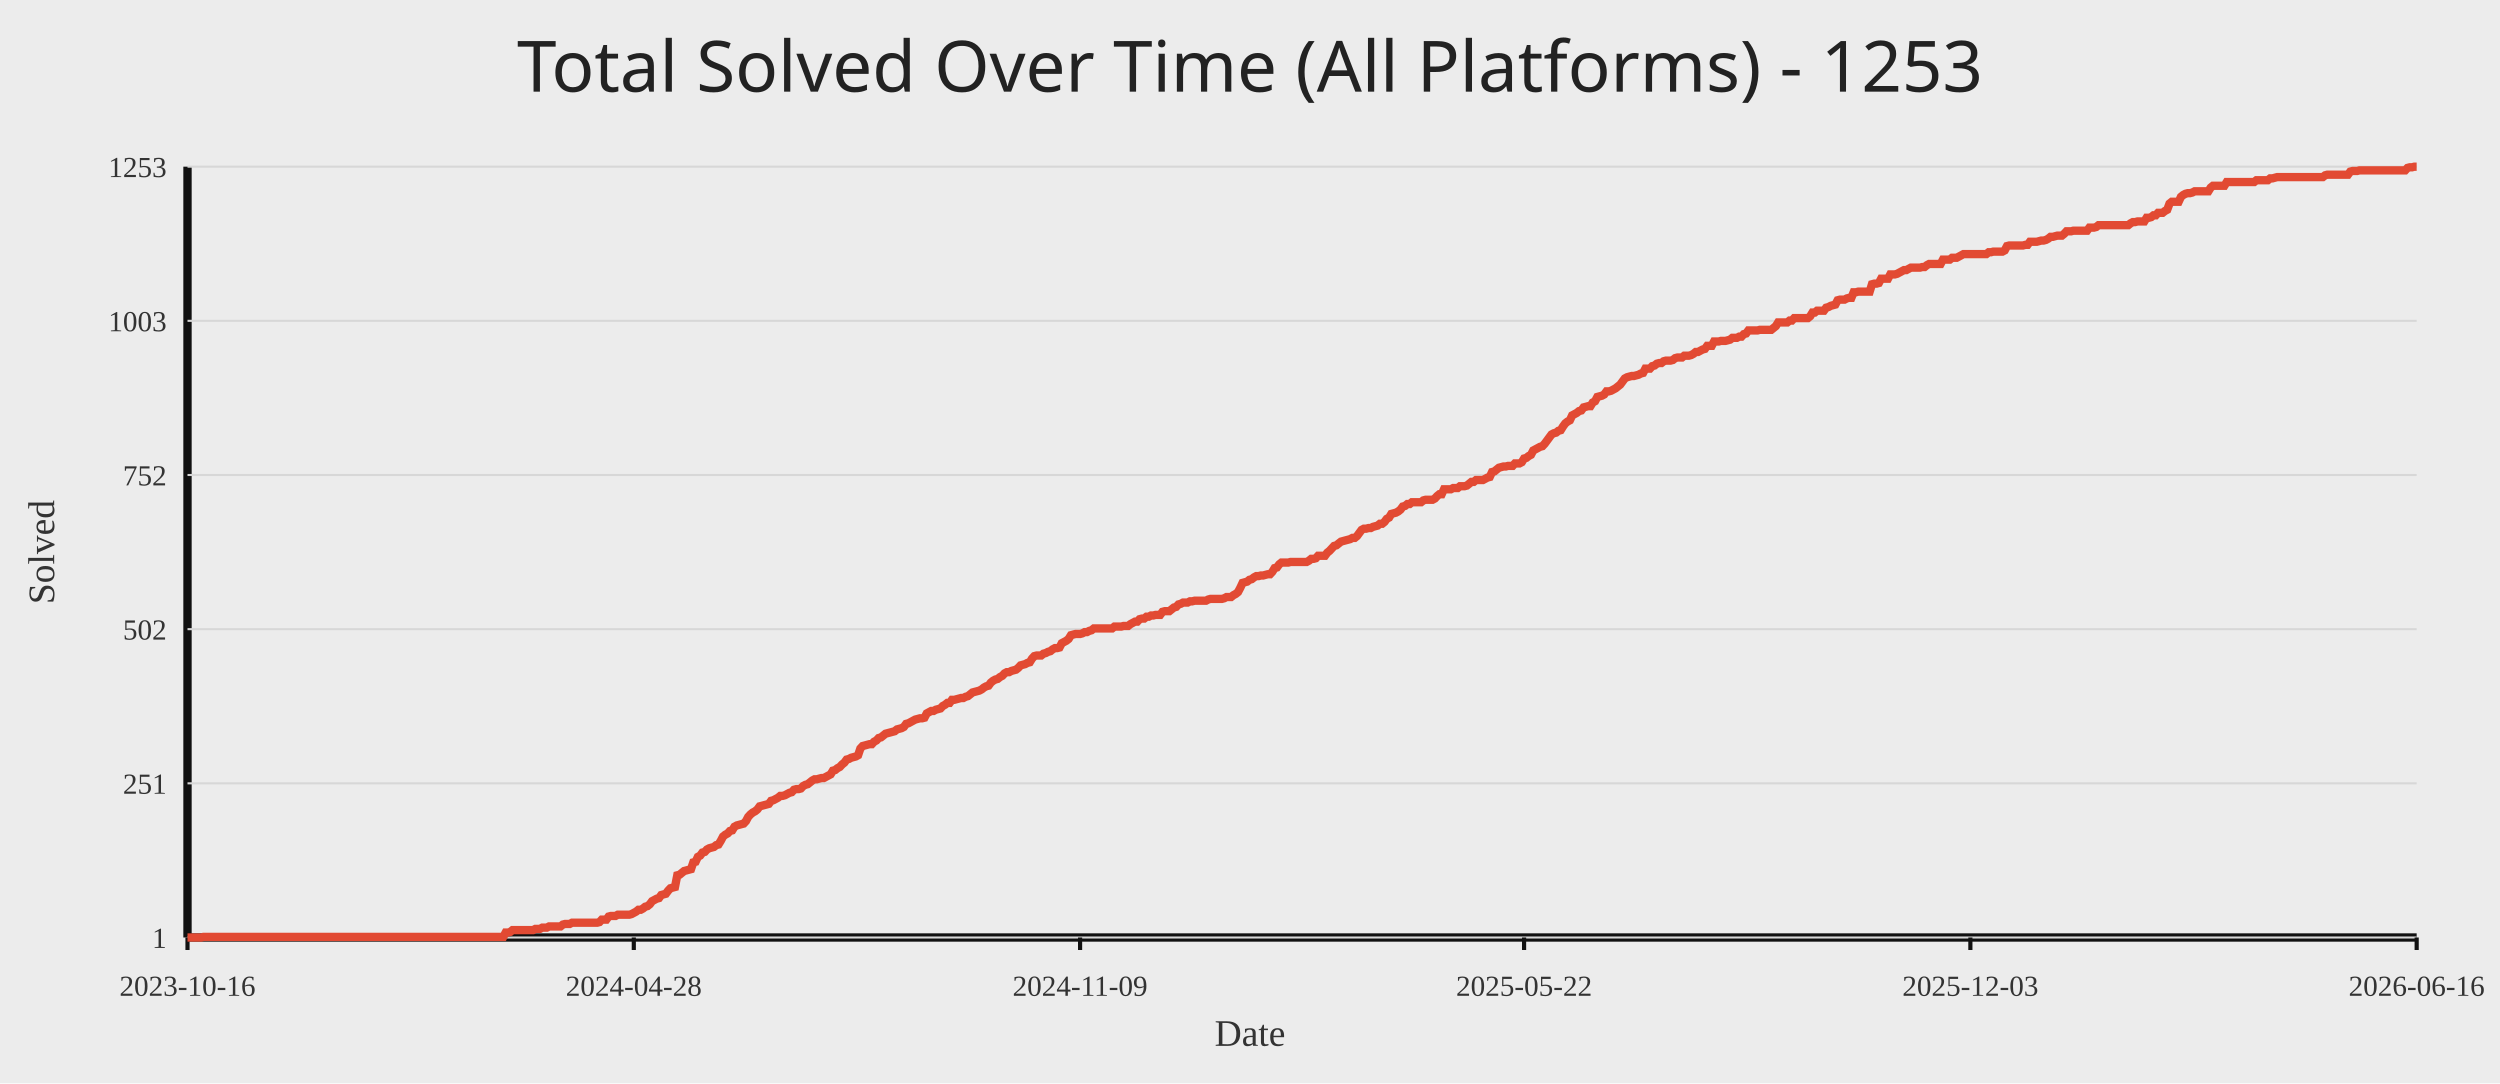
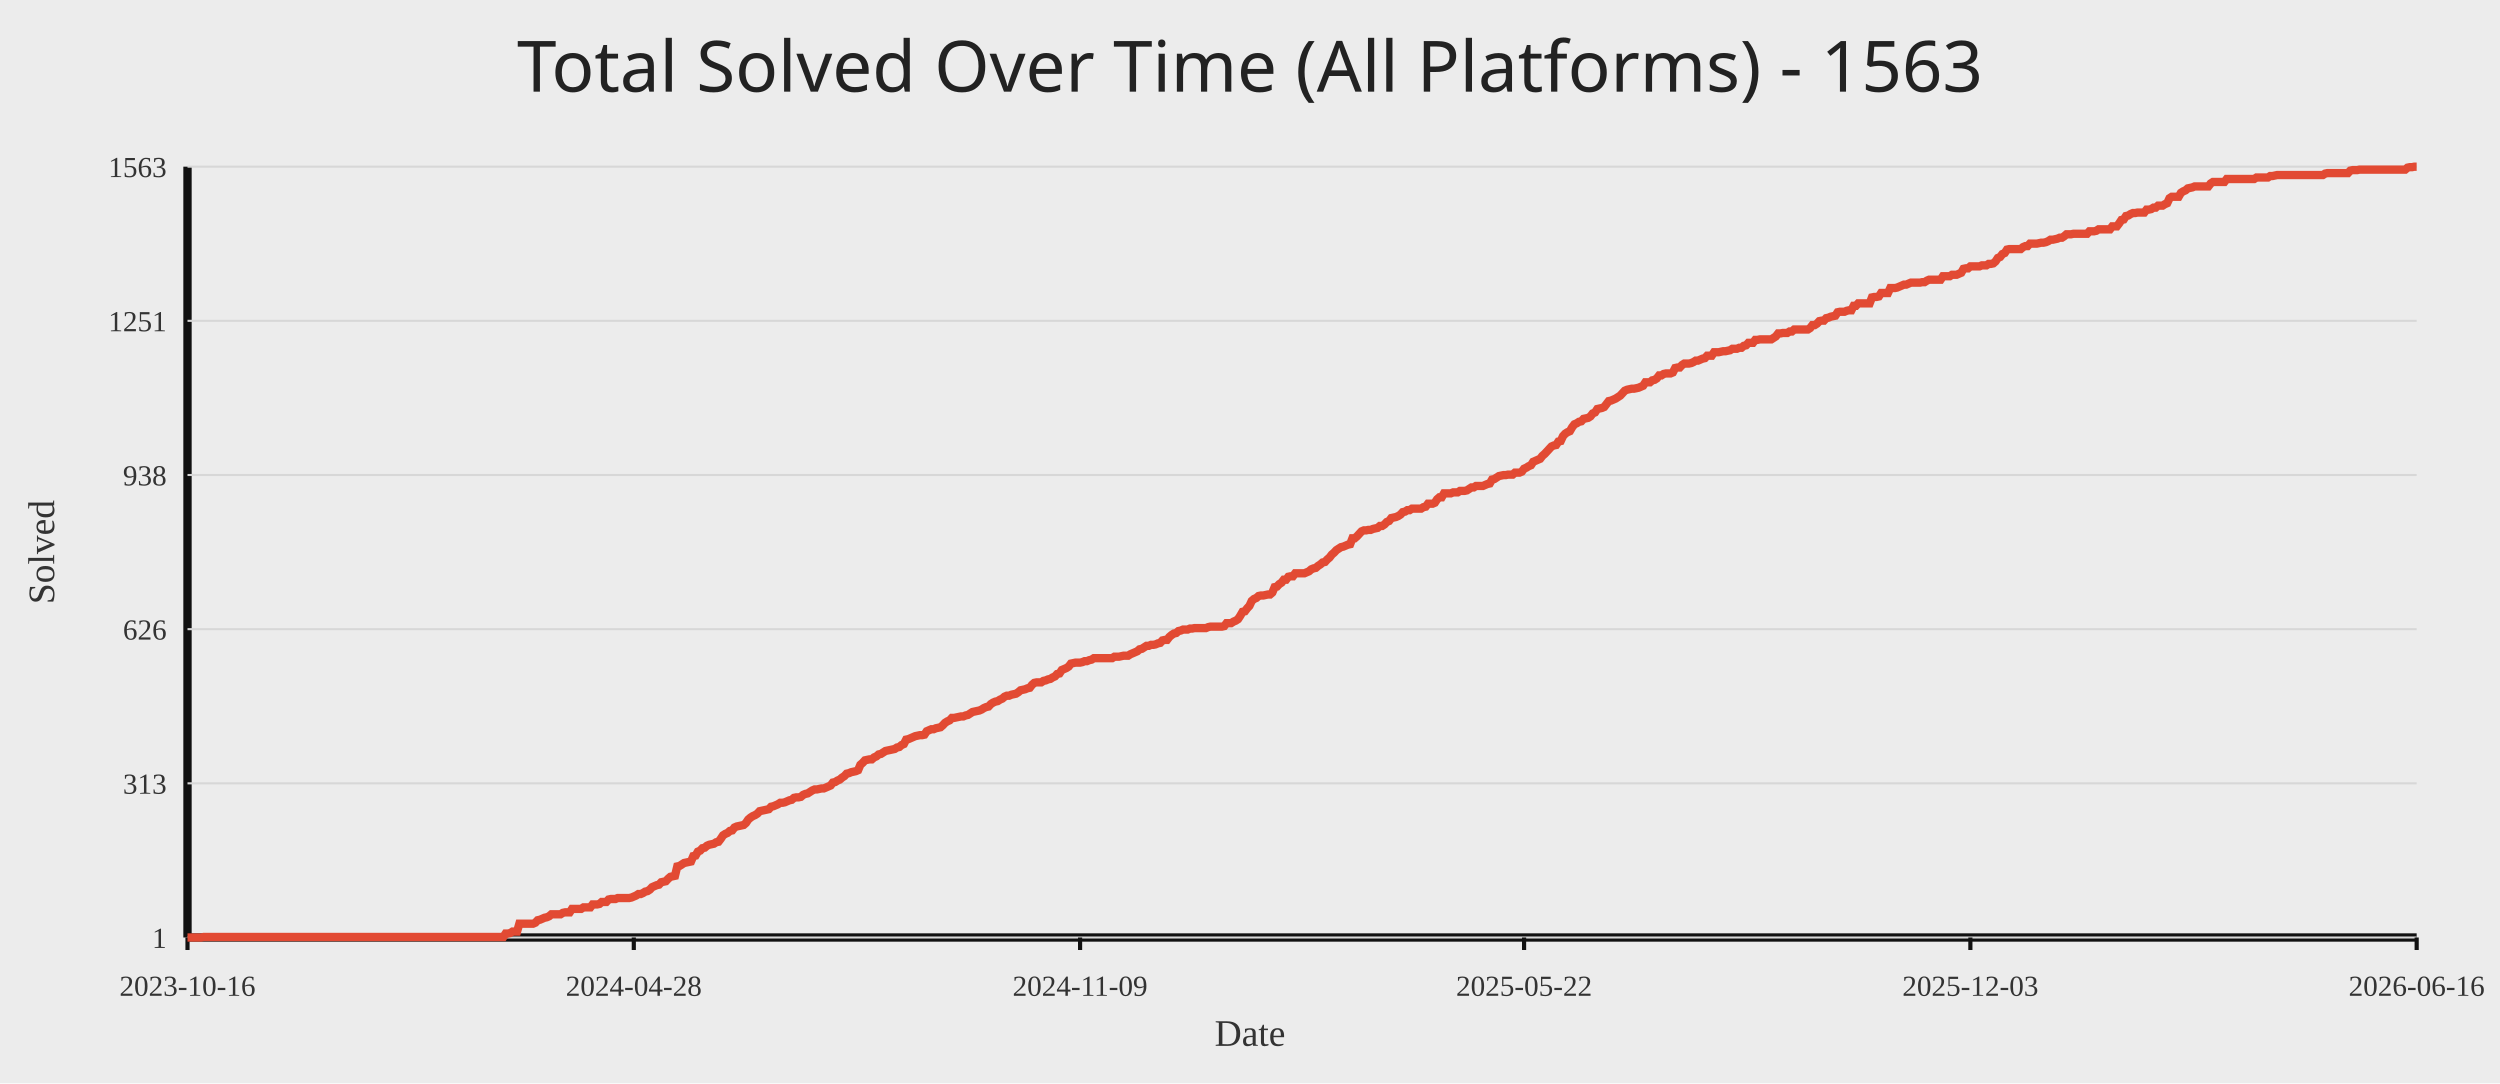
<svg xmlns="http://www.w3.org/2000/svg" width="1200" height="520">
  <rect width="100%" height="100%" fill="#ececec" />
-   <text x="50%" y="44" text-anchor="middle" fill="#222" font-size="34" font-family="Comic Sans MS, Segoe UI">Total Solved Over Time (All Platforms) - 1253</text>
+   <text x="50%" y="44" text-anchor="middle" fill="#222" font-size="34" font-family="Comic Sans MS, Segoe UI">Total Solved Over Time (All Platforms) - 1563</text>
  <line x1="90" y1="450" x2="1160" y2="450" stroke="#111" stroke-width="4" />
  <line x1="90" y1="80" x2="90" y2="450" stroke="#111" stroke-width="4" />
  <line x1="90" y1="450.00" x2="1160" y2="450.00" stroke="#d7d7d7" stroke-width="1" />
  <text x="80" y="455.00" text-anchor="end" fill="#333" font-size="14">1</text>
  <line x1="90" y1="376.00" x2="1160" y2="376.00" stroke="#d7d7d7" stroke-width="1" />
-   <text x="80" y="381.00" text-anchor="end" fill="#333" font-size="14">251</text>
+   <text x="80" y="381.00" text-anchor="end" fill="#333" font-size="14">313</text>
  <line x1="90" y1="302.00" x2="1160" y2="302.00" stroke="#d7d7d7" stroke-width="1" />
-   <text x="80" y="307.00" text-anchor="end" fill="#333" font-size="14">502</text>
+   <text x="80" y="307.00" text-anchor="end" fill="#333" font-size="14">626</text>
  <line x1="90" y1="228.00" x2="1160" y2="228.00" stroke="#d7d7d7" stroke-width="1" />
-   <text x="80" y="233.00" text-anchor="end" fill="#333" font-size="14">752</text>
+   <text x="80" y="233.00" text-anchor="end" fill="#333" font-size="14">938</text>
  <line x1="90" y1="154.00" x2="1160" y2="154.00" stroke="#d7d7d7" stroke-width="1" />
-   <text x="80" y="159.00" text-anchor="end" fill="#333" font-size="14">1003</text>
+   <text x="80" y="159.00" text-anchor="end" fill="#333" font-size="14">1251</text>
  <line x1="90" y1="80.00" x2="1160" y2="80.00" stroke="#d7d7d7" stroke-width="1" />
-   <text x="80" y="85.00" text-anchor="end" fill="#333" font-size="14">1253</text>
+   <text x="80" y="85.00" text-anchor="end" fill="#333" font-size="14">1563</text>
  <line x1="90.00" y1="450" x2="90.00" y2="456" stroke="#111" stroke-width="2" />
  <text x="90.00" y="478" text-anchor="middle" fill="#333" font-size="14">2023-10-16</text>
  <line x1="304.22" y1="450" x2="304.22" y2="456" stroke="#111" stroke-width="2" />
  <text x="304.22" y="478" text-anchor="middle" fill="#333" font-size="14">2024-04-28</text>
  <line x1="518.44" y1="450" x2="518.44" y2="456" stroke="#111" stroke-width="2" />
  <text x="518.44" y="478" text-anchor="middle" fill="#333" font-size="14">2024-11-09</text>
  <line x1="731.56" y1="450" x2="731.56" y2="456" stroke="#111" stroke-width="2" />
  <text x="731.56" y="478" text-anchor="middle" fill="#333" font-size="14">2025-05-22</text>
  <line x1="945.78" y1="450" x2="945.78" y2="456" stroke="#111" stroke-width="2" />
  <text x="945.78" y="478" text-anchor="middle" fill="#333" font-size="14">2025-12-03</text>
  <line x1="1160.00" y1="450" x2="1160.00" y2="456" stroke="#111" stroke-width="2" />
  <text x="1160.00" y="478" text-anchor="middle" fill="#333" font-size="14">2026-06-16</text>
-   <polyline fill="none" stroke="#e24a33" stroke-width="4" points="90.00,450.00 91.10,450.00 92.20,450.00 93.30,450.00 94.39,450.00 95.49,450.00 96.59,450.00 97.69,449.70 98.79,449.70 99.89,449.70 100.99,449.70 102.08,449.70 103.18,449.70 104.28,449.70 105.38,449.70 106.48,449.70 107.58,449.70 108.68,449.70 109.77,449.70 110.87,449.70 111.97,449.70 113.07,449.70 114.17,449.70 115.27,449.70 116.37,449.70 117.46,449.70 118.56,449.70 119.66,449.70 120.76,449.70 121.86,449.70 122.96,449.70 124.06,449.70 125.15,449.70 126.25,449.70 127.35,449.70 128.45,449.70 129.55,449.70 130.65,449.70 131.75,449.70 132.84,449.70 133.94,449.70 135.04,449.70 136.14,449.70 137.24,449.70 138.34,449.70 139.44,449.70 140.53,449.70 141.63,449.70 142.73,449.70 143.83,449.70 144.93,449.70 146.03,449.70 147.13,449.70 148.22,449.70 149.32,449.70 150.42,449.70 151.52,449.70 152.62,449.70 153.72,449.70 154.82,449.70 155.91,449.70 157.01,449.70 158.11,449.70 159.21,449.70 160.31,449.70 161.41,449.70 162.51,449.70 163.60,449.70 164.70,449.70 165.80,449.70 166.90,449.70 168.00,449.70 169.10,449.70 170.20,449.70 171.29,449.70 172.39,449.70 173.49,449.70 174.59,449.70 175.69,449.70 176.79,449.70 177.89,449.70 178.98,449.70 180.08,449.70 181.18,449.70 182.28,449.70 183.38,449.70 184.48,449.70 185.57,449.70 186.67,449.70 187.77,449.70 188.87,449.70 189.97,449.70 191.07,449.70 192.17,449.70 193.26,449.70 194.36,449.70 195.46,449.70 196.56,449.70 197.66,449.70 198.76,449.70 199.86,449.70 200.95,449.70 202.05,449.70 203.15,449.70 204.25,449.70 205.35,449.70 206.45,449.70 207.55,449.70 208.64,449.70 209.74,449.70 210.84,449.70 211.94,449.70 213.04,449.70 214.14,449.70 215.24,449.70 216.33,449.70 217.43,449.70 218.53,449.70 219.63,449.70 220.73,449.70 221.83,449.70 222.93,449.70 224.02,449.70 225.12,449.70 226.22,449.70 227.32,449.70 228.42,449.70 229.52,449.70 230.62,449.70 231.71,449.70 232.81,449.70 233.91,449.70 235.01,449.70 236.11,449.70 237.21,449.70 238.31,449.70 239.40,449.70 240.50,449.70 241.60,449.70 242.70,447.64 243.80,447.64 244.90,447.34 246.00,446.45 247.09,446.45 248.19,446.45 249.29,446.45 250.39,446.45 251.49,446.45 252.59,446.45 253.69,446.45 254.78,446.45 255.88,446.45 256.98,445.86 258.08,445.86 259.18,445.86 260.28,445.27 261.38,445.27 262.47,445.27 263.57,444.68 264.67,444.68 265.77,444.68 266.87,444.68 267.97,444.68 269.07,444.68 270.16,443.79 271.26,443.50 272.36,443.50 273.46,443.50 274.56,442.91 275.66,442.91 276.76,442.91 277.85,442.91 278.95,442.91 280.05,442.91 281.15,442.91 282.25,442.91 283.35,442.91 284.45,442.91 285.54,442.91 286.64,442.91 287.74,442.61 288.84,441.43 289.94,441.43 291.04,441.43 292.14,439.95 293.23,439.66 294.33,439.66 295.43,439.66 296.53,439.07 297.63,439.07 298.73,439.07 299.83,439.07 300.92,439.07 302.02,439.07 303.12,438.77 304.22,438.18 305.32,437.59 306.42,436.70 307.52,436.70 308.61,436.11 309.71,435.22 310.81,434.93 311.91,434.04 313.01,432.56 314.11,431.97 315.21,431.38 316.30,431.09 317.40,429.61 318.50,429.31 319.60,429.02 320.70,427.54 321.80,426.36 322.90,426.06 323.99,425.77 325.09,420.15 326.19,419.86 327.29,418.97 328.39,418.08 329.49,417.79 330.59,417.49 331.68,417.20 332.78,413.95 333.88,413.65 334.98,411.29 336.08,410.69 337.18,409.22 338.28,408.92 339.37,407.74 340.47,407.15 341.57,406.85 342.67,406.56 343.77,405.67 344.87,405.38 345.97,403.60 347.06,401.53 348.16,400.65 349.26,400.06 350.36,398.87 351.46,398.58 352.56,396.81 353.66,396.21 354.75,395.92 355.85,395.62 356.95,395.33 358.05,394.15 359.15,392.08 360.25,390.89 361.34,390.01 362.44,389.42 363.54,388.53 364.64,387.05 365.74,386.76 366.84,386.46 367.94,386.17 369.03,385.87 370.13,384.39 371.23,384.10 372.33,383.51 373.43,382.92 374.53,382.03 375.63,382.03 376.72,381.73 377.82,381.14 378.92,380.55 380.02,380.26 381.12,379.07 382.22,378.78 383.32,378.78 384.41,378.48 385.51,377.30 386.61,376.71 387.71,376.41 388.81,375.53 389.91,374.64 391.01,374.05 392.10,374.05 393.20,373.75 394.30,373.46 395.40,373.46 396.50,372.87 397.60,372.28 398.70,371.69 399.79,369.91 400.89,369.62 401.99,368.73 403.09,368.14 404.19,366.96 405.29,366.07 406.39,364.59 407.48,364.30 408.58,363.71 409.68,363.41 410.78,363.12 411.88,362.52 412.98,359.27 414.08,358.09 415.17,357.80 416.27,357.50 417.37,357.20 418.47,357.20 419.57,356.02 420.67,355.43 421.77,354.25 422.86,353.95 423.96,353.07 425.06,352.18 426.16,351.88 427.26,351.59 428.36,351.29 429.46,351.00 430.55,350.11 431.65,349.82 432.75,349.52 433.85,348.93 434.95,347.45 436.05,347.16 437.15,346.57 438.24,345.97 439.34,345.38 440.44,345.09 441.54,344.79 442.64,344.79 443.74,344.50 444.84,342.43 445.93,341.84 447.03,341.25 448.13,341.25 449.23,340.65 450.33,340.36 451.43,340.06 452.53,338.88 453.62,338.29 454.72,337.40 455.82,337.40 456.92,335.93 458.02,335.93 459.12,335.63 460.22,335.34 461.31,335.04 462.41,335.04 463.51,334.45 464.61,334.15 465.71,333.27 466.81,332.38 467.91,332.08 469.00,331.79 470.10,331.49 471.20,330.90 472.30,330.02 473.40,329.42 474.50,329.13 475.60,327.65 476.69,326.77 477.79,326.17 478.89,325.88 479.99,324.99 481.09,324.40 482.19,323.22 483.29,322.63 484.38,322.63 485.48,322.04 486.58,321.74 487.68,321.45 488.78,320.56 489.88,319.38 490.98,319.08 492.07,318.79 493.17,318.19 494.27,317.90 495.37,316.13 496.47,314.94 497.57,314.65 498.67,314.65 499.76,314.65 500.86,313.76 501.96,313.47 503.06,312.88 504.16,312.58 505.26,311.69 506.36,311.10 507.45,311.10 508.55,310.81 509.65,308.74 510.75,308.15 511.85,307.56 512.95,306.67 514.05,304.90 515.14,304.60 516.24,304.31 517.34,304.31 518.44,304.31 519.54,304.01 520.64,303.42 521.74,303.42 522.83,302.83 523.93,302.53 525.03,301.65 526.13,301.65 527.23,301.65 528.33,301.65 529.43,301.65 530.52,301.65 531.62,301.65 532.72,301.65 533.82,301.65 534.92,300.76 536.02,300.76 537.11,300.76 538.21,300.76 539.31,300.46 540.41,300.46 541.51,300.46 542.61,299.58 543.71,298.99 544.80,298.39 545.90,298.39 547.00,297.21 548.10,296.92 549.20,296.92 550.30,296.03 551.40,296.03 552.49,295.44 553.59,295.44 554.69,295.14 555.79,295.14 556.89,295.14 557.99,293.67 559.09,293.37 560.18,293.37 561.28,293.37 562.38,292.48 563.48,291.60 564.58,291.30 565.68,290.12 566.78,289.82 567.87,289.23 568.97,289.23 570.07,289.23 571.17,288.64 572.27,288.64 573.37,288.35 574.47,288.35 575.56,288.35 576.66,288.35 577.76,288.35 578.86,288.35 579.96,287.76 581.06,287.46 582.16,287.46 583.25,287.46 584.35,287.46 585.45,287.46 586.55,287.46 587.65,287.16 588.75,286.57 589.85,286.57 590.94,286.57 592.04,285.69 593.14,285.10 594.24,284.21 595.34,282.14 596.44,279.78 597.54,279.48 598.63,279.19 599.73,278.30 600.83,278.00 601.93,277.12 603.03,276.53 604.13,276.53 605.23,276.23 606.32,276.23 607.42,275.93 608.52,275.64 609.62,275.64 610.72,274.46 611.82,272.68 612.92,272.39 614.01,270.91 615.11,270.02 616.21,270.02 617.31,270.02 618.41,270.02 619.51,269.73 620.61,269.73 621.70,269.73 622.80,269.73 623.90,269.73 625.00,269.73 626.10,269.73 627.20,269.73 628.30,269.14 629.39,268.25 630.49,268.25 631.59,267.96 632.69,266.77 633.79,266.77 634.89,266.77 635.99,266.77 637.08,265.30 638.18,264.41 639.28,263.23 640.38,262.04 641.48,261.75 642.58,260.86 643.68,259.98 644.77,259.68 645.87,259.38 646.97,259.09 648.07,258.79 649.17,258.20 650.27,258.20 651.37,257.32 652.46,255.84 653.56,254.36 654.66,253.77 655.76,253.77 656.86,253.47 657.96,253.47 659.06,252.88 660.15,252.59 661.25,252.29 662.35,251.41 663.45,251.41 664.55,250.52 665.65,249.04 666.75,248.45 667.84,246.68 668.94,246.38 670.04,246.09 671.14,245.50 672.24,244.61 673.34,243.13 674.44,242.84 675.53,241.95 676.63,241.95 677.73,241.06 678.83,241.06 679.93,241.06 681.03,241.06 682.13,241.06 683.22,240.18 684.32,239.88 685.42,239.88 686.52,239.88 687.62,239.88 688.72,239.29 689.82,238.11 690.91,237.22 692.01,237.22 693.11,234.86 694.21,234.86 695.31,234.86 696.41,234.86 697.51,234.27 698.60,234.27 699.70,234.27 700.80,233.38 701.90,233.38 703.00,233.38 704.10,233.08 705.20,232.20 706.29,231.31 707.39,231.31 708.49,230.42 709.59,230.42 710.69,230.42 711.79,230.42 712.89,229.83 713.98,229.24 715.08,228.95 716.18,226.58 717.28,226.29 718.38,225.40 719.48,224.51 720.57,224.22 721.67,223.92 722.77,223.92 723.87,223.63 724.97,223.63 726.07,223.63 727.17,222.44 728.26,222.44 729.36,222.44 730.46,221.85 731.56,220.08 732.66,219.78 733.76,218.90 734.86,218.31 735.95,216.24 737.05,215.65 738.15,215.06 739.25,214.46 740.35,214.17 741.45,212.99 742.55,211.51 743.64,210.03 744.74,208.55 745.84,207.96 746.94,207.67 748.04,206.78 749.14,206.49 750.24,204.71 751.33,203.23 752.43,202.35 753.53,201.76 754.63,199.39 755.73,198.80 756.83,198.21 757.93,197.32 759.02,197.03 760.12,195.55 761.22,195.26 762.32,194.96 763.42,194.96 764.52,193.19 765.62,192.60 766.71,190.53 767.81,190.23 768.91,189.94 770.01,189.35 771.11,187.87 772.21,187.87 773.31,187.57 774.40,186.98 775.50,186.39 776.60,185.50 777.70,184.62 778.80,183.14 779.90,181.66 781.00,181.07 782.09,180.77 783.19,180.48 784.29,180.48 785.39,180.18 786.49,179.89 787.59,179.30 788.69,179.00 789.78,176.93 790.88,176.93 791.98,176.93 793.08,175.75 794.18,175.46 795.28,174.57 796.38,174.27 797.47,174.27 798.57,173.39 799.67,173.09 800.77,173.09 801.87,173.09 802.97,172.80 804.07,171.91 805.16,171.61 806.26,171.61 807.36,171.61 808.46,170.73 809.56,170.73 810.66,170.73 811.76,170.43 812.85,169.84 813.95,168.95 815.05,168.95 816.15,168.36 817.25,167.77 818.35,167.48 819.45,166.00 820.54,166.00 821.64,166.00 822.74,163.93 823.84,163.93 824.94,163.93 826.04,163.63 827.14,163.63 828.23,163.63 829.33,163.34 830.43,163.04 831.53,162.16 832.63,162.16 833.73,162.16 834.83,161.57 835.92,161.57 837.02,160.38 838.12,160.09 839.22,158.61 840.32,158.61 841.42,158.61 842.52,158.61 843.61,158.61 844.71,158.31 845.81,158.31 846.91,158.31 848.01,158.31 849.11,158.31 850.21,158.31 851.30,157.43 852.40,156.54 853.50,154.77 854.60,154.77 855.70,154.77 856.80,154.77 857.90,154.77 858.99,153.88 860.09,153.88 861.19,152.70 862.29,152.70 863.39,152.70 864.49,152.70 865.59,152.70 866.68,152.70 867.78,152.70 868.88,151.81 869.98,150.04 871.08,150.04 872.18,149.15 873.28,149.15 874.37,149.15 875.47,149.15 876.57,147.68 877.67,147.38 878.77,146.79 879.87,146.49 880.97,146.20 882.06,144.13 883.16,143.83 884.26,143.83 885.36,143.83 886.46,143.24 887.56,142.95 888.66,142.95 889.75,140.29 890.85,140.29 891.95,139.99 893.05,139.99 894.15,139.99 895.25,139.99 896.34,139.99 897.44,139.99 898.54,136.45 899.64,136.15 900.74,136.15 901.84,135.85 902.94,133.79 904.03,133.79 905.13,133.79 906.23,133.79 907.33,131.72 908.43,131.72 909.53,131.72 910.63,131.42 911.72,130.83 912.82,130.24 913.92,129.65 915.02,129.65 916.12,129.06 917.22,128.47 918.32,128.47 919.41,128.47 920.51,128.47 921.61,128.47 922.71,128.17 923.81,128.17 924.91,127.28 926.01,126.69 927.10,126.69 928.20,126.69 929.30,126.69 930.40,126.69 931.50,126.69 932.60,124.62 933.70,124.62 934.79,124.62 935.89,124.62 936.99,123.74 938.09,123.74 939.19,123.74 940.29,123.15 941.39,122.56 942.48,121.96 943.58,121.96 944.68,121.96 945.78,121.96 946.88,121.96 947.98,121.96 949.08,121.96 950.17,121.96 951.27,121.96 952.37,121.96 953.47,121.96 954.57,121.08 955.67,121.08 956.77,120.78 957.86,120.78 958.96,120.78 960.06,120.78 961.16,120.78 962.26,120.19 963.36,118.12 964.46,117.83 965.55,117.83 966.65,117.83 967.75,117.83 968.85,117.83 969.95,117.83 971.05,117.83 972.15,117.53 973.24,117.53 974.34,116.05 975.44,116.05 976.54,116.05 977.64,116.05 978.74,115.76 979.84,115.46 980.93,115.46 982.03,115.17 983.13,114.58 984.23,113.69 985.33,113.69 986.43,113.39 987.53,113.10 988.62,113.10 989.72,113.10 990.82,112.21 991.92,111.03 993.02,111.03 994.12,111.03 995.22,110.73 996.31,110.73 997.41,110.73 998.51,110.73 999.61,110.73 1000.71,110.73 1001.81,110.73 1002.91,109.26 1004.00,109.26 1005.10,109.26 1006.20,108.96 1007.30,108.08 1008.40,108.08 1009.50,108.08 1010.60,108.08 1011.69,108.08 1012.79,108.08 1013.89,108.08 1014.99,108.08 1016.09,108.08 1017.19,108.08 1018.29,108.08 1019.38,108.08 1020.48,108.08 1021.58,108.08 1022.68,107.19 1023.78,106.60 1024.88,106.60 1025.98,106.30 1027.07,106.30 1028.17,106.30 1029.27,106.30 1030.37,104.53 1031.47,104.53 1032.57,104.23 1033.67,103.35 1034.76,103.35 1035.86,102.16 1036.96,102.16 1038.06,102.16 1039.16,101.28 1040.26,100.69 1041.36,97.73 1042.45,96.85 1043.55,96.85 1044.65,96.85 1045.75,96.85 1046.85,94.48 1047.95,93.59 1049.05,93.00 1050.14,92.71 1051.24,92.71 1052.34,92.41 1053.44,91.82 1054.54,91.82 1055.64,91.82 1056.74,91.82 1057.83,91.82 1058.93,91.82 1060.03,91.82 1061.13,90.05 1062.23,89.16 1063.33,89.16 1064.43,89.16 1065.52,89.16 1066.62,89.16 1067.72,89.16 1068.82,87.39 1069.92,87.39 1071.02,87.39 1072.11,87.39 1073.21,87.39 1074.31,87.39 1075.41,87.39 1076.51,87.39 1077.61,87.39 1078.71,87.39 1079.80,87.39 1080.90,87.39 1082.00,87.39 1083.10,86.50 1084.20,86.50 1085.30,86.50 1086.40,86.50 1087.49,86.50 1088.59,86.50 1089.69,85.62 1090.79,85.62 1091.89,85.32 1092.99,85.02 1094.09,85.02 1095.18,85.02 1096.28,85.02 1097.38,85.02 1098.48,85.02 1099.58,85.02 1100.68,85.02 1101.78,85.02 1102.87,85.02 1103.97,85.02 1105.07,85.02 1106.17,85.02 1107.27,85.02 1108.37,85.02 1109.47,85.02 1110.56,85.02 1111.66,85.02 1112.76,85.02 1113.86,85.02 1114.96,85.02 1116.06,84.14 1117.16,83.84 1118.25,83.84 1119.35,83.84 1120.45,83.84 1121.55,83.84 1122.65,83.84 1123.75,83.84 1124.85,83.84 1125.94,83.84 1127.04,83.84 1128.14,82.36 1129.24,82.07 1130.34,82.07 1131.44,82.07 1132.54,81.77 1133.63,81.77 1134.73,81.77 1135.83,81.77 1136.93,81.77 1138.03,81.77 1139.13,81.77 1140.23,81.77 1141.32,81.77 1142.42,81.77 1143.52,81.77 1144.62,81.77 1145.72,81.77 1146.82,81.77 1147.92,81.77 1149.01,81.77 1150.11,81.77 1151.21,81.77 1152.31,81.77 1153.41,81.77 1154.51,81.77 1155.61,80.59 1156.70,80.30 1157.80,80.30 1158.90,80.00 1160.00,80.00" />
+   <polyline fill="none" stroke="#e24a33" stroke-width="4" points="90.00,450.00 91.10,450.00 92.20,450.00 93.30,450.00 94.39,450.00 95.49,450.00 96.59,450.00 97.69,449.76 98.79,449.76 99.89,449.76 100.99,449.76 102.08,449.76 103.18,449.76 104.28,449.76 105.38,449.76 106.48,449.76 107.58,449.76 108.68,449.76 109.77,449.76 110.87,449.76 111.97,449.76 113.07,449.76 114.17,449.76 115.27,449.76 116.37,449.76 117.46,449.76 118.56,449.76 119.66,449.76 120.76,449.76 121.86,449.76 122.96,449.76 124.06,449.76 125.15,449.76 126.25,449.76 127.35,449.76 128.45,449.76 129.55,449.76 130.65,449.76 131.75,449.76 132.84,449.76 133.94,449.76 135.04,449.76 136.14,449.76 137.24,449.76 138.34,449.76 139.44,449.76 140.53,449.76 141.63,449.76 142.73,449.76 143.83,449.76 144.93,449.76 146.03,449.76 147.13,449.76 148.22,449.76 149.32,449.76 150.42,449.76 151.52,449.76 152.62,449.76 153.72,449.76 154.82,449.76 155.91,449.76 157.01,449.76 158.11,449.76 159.21,449.76 160.31,449.76 161.41,449.76 162.51,449.76 163.60,449.76 164.70,449.76 165.80,449.76 166.90,449.76 168.00,449.76 169.10,449.76 170.20,449.76 171.29,449.76 172.39,449.76 173.49,449.76 174.59,449.76 175.69,449.76 176.79,449.76 177.89,449.76 178.98,449.76 180.08,449.76 181.18,449.76 182.28,449.76 183.38,449.76 184.48,449.76 185.57,449.76 186.67,449.76 187.77,449.76 188.87,449.76 189.97,449.76 191.07,449.76 192.17,449.76 193.26,449.76 194.36,449.76 195.46,449.76 196.56,449.76 197.66,449.76 198.76,449.76 199.86,449.76 200.95,449.76 202.05,449.76 203.15,449.76 204.25,449.76 205.35,449.76 206.45,449.76 207.55,449.76 208.64,449.76 209.74,449.76 210.84,449.76 211.94,449.76 213.04,449.76 214.14,449.76 215.24,449.76 216.33,449.76 217.43,449.76 218.53,449.76 219.63,449.76 220.73,449.76 221.83,449.76 222.93,449.76 224.02,449.76 225.12,449.76 226.22,449.76 227.32,449.76 228.42,449.76 229.52,449.76 230.62,449.76 231.71,449.76 232.81,449.76 233.91,449.76 235.01,449.76 236.11,449.76 237.21,449.76 238.31,449.76 239.40,449.76 240.50,449.76 241.60,449.76 242.70,448.10 243.80,448.10 244.90,447.87 246.00,447.16 247.09,447.16 248.19,447.16 249.29,443.37 250.39,443.37 251.49,443.37 252.59,443.37 253.69,443.37 254.78,443.37 255.88,443.37 256.98,442.89 258.08,441.71 259.18,441.47 260.28,441.00 261.38,440.52 262.47,440.29 263.57,439.81 264.67,438.87 265.77,438.87 266.87,438.87 267.97,438.87 269.07,438.87 270.16,438.16 271.26,437.92 272.36,437.92 273.46,437.92 274.56,436.26 275.66,436.26 276.76,436.26 277.85,436.26 278.95,436.26 280.05,435.55 281.15,435.55 282.25,435.55 283.35,435.55 284.45,434.13 285.54,434.13 286.64,434.13 287.74,433.89 288.84,432.94 289.94,432.94 291.04,432.94 292.14,431.76 293.23,431.52 294.33,431.52 295.43,431.52 296.53,431.05 297.63,431.05 298.73,431.05 299.83,431.05 300.92,431.05 302.02,431.05 303.12,430.81 304.22,430.34 305.32,429.87 306.42,429.15 307.52,429.15 308.61,428.68 309.71,427.97 310.81,427.73 311.91,427.02 313.01,425.84 314.11,425.36 315.21,424.89 316.30,424.65 317.40,423.47 318.50,423.23 319.60,423.00 320.70,421.81 321.80,420.86 322.90,420.63 323.99,420.39 325.09,415.89 326.19,415.65 327.29,414.94 328.39,414.23 329.49,413.99 330.59,413.76 331.68,413.52 332.78,410.92 333.88,410.68 334.98,408.78 336.08,408.31 337.18,407.13 338.28,406.89 339.37,405.94 340.47,405.47 341.57,405.23 342.67,404.99 343.77,404.28 344.87,404.05 345.97,402.62 347.06,400.97 348.16,400.26 349.26,399.78 350.36,398.83 351.46,398.60 352.56,397.18 353.66,396.70 354.75,396.47 355.85,396.23 356.95,395.99 358.05,395.04 359.15,393.39 360.25,392.44 361.34,391.73 362.44,391.25 363.54,390.54 364.64,389.36 365.74,389.12 366.84,388.89 367.94,388.65 369.03,388.41 370.13,387.23 371.23,386.99 372.33,386.52 373.43,386.04 374.53,385.33 375.63,385.33 376.72,385.10 377.82,384.62 378.92,384.15 380.02,383.91 381.12,382.96 382.22,382.73 383.32,382.73 384.41,382.49 385.51,381.54 386.61,381.07 387.71,380.83 388.81,380.12 389.91,379.41 391.01,378.94 392.10,378.94 393.20,378.70 394.30,378.46 395.40,378.46 396.50,377.99 397.60,377.52 398.70,377.04 399.79,375.62 400.89,375.38 401.99,374.67 403.09,374.20 404.19,373.25 405.29,372.54 406.39,371.36 407.48,371.12 408.58,370.65 409.68,370.41 410.78,370.17 411.88,369.70 412.98,367.09 414.08,366.15 415.17,364.96 416.27,364.72 417.37,364.49 418.47,364.49 419.57,363.54 420.67,363.07 421.77,362.12 422.86,361.88 423.96,361.17 425.06,360.46 426.16,360.22 427.26,359.99 428.36,359.75 429.46,359.51 430.55,358.80 431.65,358.57 432.75,357.62 433.85,357.14 434.95,355.01 436.05,354.78 437.15,354.30 438.24,353.83 439.34,353.35 440.44,353.12 441.54,352.88 442.64,352.88 443.74,352.64 444.84,350.99 445.93,350.51 447.03,350.04 448.13,350.04 449.23,349.56 450.33,349.33 451.43,349.09 452.53,348.14 453.62,346.96 454.72,346.25 455.82,345.77 456.92,344.59 458.02,344.59 459.12,344.35 460.22,344.12 461.31,343.88 462.41,343.88 463.51,343.41 464.61,343.17 465.71,342.46 466.81,341.75 467.91,341.51 469.00,341.27 470.10,341.04 471.20,340.56 472.30,339.85 473.40,339.38 474.50,339.14 475.60,337.96 476.69,337.25 477.79,336.77 478.89,336.54 479.99,335.83 481.09,335.35 482.19,334.40 483.29,333.93 484.38,333.93 485.48,333.46 486.58,333.22 487.68,332.98 488.78,332.27 489.88,331.33 490.98,331.09 492.07,330.85 493.17,330.38 494.27,330.14 495.37,328.72 496.47,327.77 497.57,327.54 498.67,327.54 499.76,327.54 500.86,326.82 501.96,326.59 503.06,326.11 504.16,325.88 505.26,325.17 506.36,324.69 507.45,323.51 508.55,323.27 509.65,321.61 510.75,321.14 511.85,320.67 512.95,319.96 514.05,318.53 515.14,318.30 516.24,318.06 517.34,318.06 518.44,318.06 519.54,317.82 520.64,317.35 521.74,317.35 522.83,316.88 523.93,316.64 525.03,315.93 526.13,315.93 527.23,315.93 528.33,315.93 529.43,315.93 530.52,315.93 531.62,315.93 532.72,315.93 533.82,315.93 534.92,315.22 536.02,315.22 537.11,315.22 538.21,314.98 539.31,314.74 540.41,314.74 541.51,314.74 542.61,314.03 543.71,313.56 544.80,313.09 545.90,312.61 547.00,311.66 548.10,311.43 549.20,310.72 550.30,310.01 551.40,310.01 552.49,309.53 553.59,309.53 554.69,309.30 555.79,308.82 556.89,308.59 557.99,307.40 559.09,307.16 560.18,307.16 561.28,305.74 562.38,304.80 563.48,304.08 564.58,303.85 565.68,302.90 566.78,302.66 567.87,302.19 568.97,302.19 570.07,302.19 571.17,301.72 572.27,301.72 573.37,301.48 574.47,301.48 575.56,301.48 576.66,301.48 577.76,301.48 578.86,301.48 579.96,301.01 581.06,300.77 582.16,300.77 583.25,300.77 584.35,300.77 585.45,300.77 586.55,300.77 587.65,300.53 588.75,299.11 589.85,299.11 590.94,299.11 592.04,298.40 593.14,297.93 594.24,297.22 595.34,295.56 596.44,293.66 597.54,293.43 598.63,292.00 599.73,290.82 600.83,288.45 601.93,287.50 603.03,287.03 604.13,286.08 605.23,285.85 606.32,285.85 607.42,285.61 608.52,285.37 609.62,285.37 610.72,284.42 611.82,281.82 612.92,281.58 614.01,280.40 615.11,279.69 616.21,278.27 617.31,278.27 618.41,276.84 619.51,276.61 620.61,276.61 621.70,275.19 622.80,275.19 623.90,275.19 625.00,275.19 626.10,275.19 627.20,274.71 628.30,274.24 629.39,273.29 630.49,272.82 631.59,272.58 632.69,271.63 633.79,270.92 634.89,269.97 635.99,269.74 637.08,268.55 638.18,267.61 639.28,266.18 640.38,265.24 641.48,264.05 642.58,263.34 643.68,262.63 644.77,262.39 645.87,261.92 646.97,261.45 648.07,261.21 649.17,258.37 650.27,258.37 651.37,257.42 652.46,256.24 653.56,255.05 654.66,254.58 655.76,254.58 656.86,254.34 657.96,254.34 659.06,253.87 660.15,253.63 661.25,253.39 662.35,252.45 663.45,252.45 664.55,251.73 665.65,250.55 666.75,250.08 667.84,248.66 668.94,248.42 670.04,248.18 671.14,247.71 672.24,247.00 673.34,245.81 674.44,245.58 675.53,244.87 676.63,244.87 677.73,244.15 678.83,244.15 679.93,244.15 681.03,244.15 682.13,244.15 683.22,243.44 684.32,243.21 685.42,241.79 686.52,241.79 687.62,241.79 688.72,241.31 689.82,239.65 690.91,238.71 692.01,238.71 693.11,236.81 694.21,236.81 695.31,236.81 696.41,236.81 697.51,236.34 698.60,236.34 699.70,236.34 700.80,235.63 701.90,235.63 703.00,235.63 704.10,235.39 705.20,234.68 706.29,233.97 707.39,233.97 708.49,233.26 709.59,233.26 710.69,233.26 711.79,233.26 712.89,232.78 713.98,232.31 715.08,232.07 716.18,230.18 717.28,229.94 718.38,229.23 719.48,228.52 720.57,228.28 721.67,228.05 722.77,228.05 723.87,227.81 724.97,227.81 726.07,227.81 727.17,226.86 728.26,226.86 729.36,226.86 730.46,226.39 731.56,224.97 732.66,224.49 733.76,223.78 734.86,223.31 735.95,221.65 737.05,221.18 738.15,220.70 739.25,220.23 740.35,218.81 741.45,217.86 742.55,216.68 743.64,215.49 744.74,214.31 745.84,213.83 746.94,213.60 748.04,211.94 749.14,211.70 750.24,209.33 751.33,208.15 752.43,207.44 753.53,206.97 754.63,205.07 755.73,203.65 756.83,203.18 757.93,202.46 759.02,202.23 760.12,201.04 761.22,200.81 762.32,200.57 763.42,199.86 764.52,198.44 765.62,197.96 766.71,196.31 767.81,196.07 768.91,195.83 770.01,195.36 771.11,193.94 772.21,192.52 773.31,192.28 774.40,191.81 775.50,191.33 776.60,190.62 777.70,189.91 778.80,188.73 779.90,187.54 781.00,187.07 782.09,186.83 783.19,186.59 784.29,186.59 785.39,186.36 786.49,186.12 787.59,185.65 788.69,185.17 789.78,183.51 790.88,183.51 791.98,183.51 793.08,182.57 794.18,182.33 795.28,181.62 796.38,180.20 797.47,180.20 798.57,179.49 799.67,179.25 800.77,179.25 801.87,179.25 802.97,178.78 804.07,176.65 805.16,176.41 806.26,176.41 807.36,175.22 808.46,174.51 809.56,174.51 810.66,174.51 811.76,174.28 812.85,173.80 813.95,173.09 815.05,173.09 816.15,172.62 817.25,172.14 818.35,171.91 819.45,170.72 820.54,170.72 821.64,170.72 822.74,169.07 823.84,169.07 824.94,169.07 826.04,168.83 827.14,168.59 828.23,168.59 829.33,168.35 830.43,168.12 831.53,167.41 832.63,167.41 833.73,167.41 834.83,166.93 835.92,166.93 837.02,165.99 838.12,165.75 839.22,164.56 840.32,164.56 841.42,164.56 842.52,163.14 843.61,163.14 844.71,162.91 845.81,162.91 846.91,162.91 848.01,162.91 849.11,162.91 850.21,162.91 851.30,162.20 852.40,161.49 853.50,160.06 854.60,160.06 855.70,159.83 856.80,159.83 857.90,159.83 858.99,159.12 860.09,159.12 861.19,158.17 862.29,158.17 863.39,158.17 864.49,158.17 865.59,158.17 866.68,158.17 867.78,158.17 868.88,157.46 869.98,156.04 871.08,156.04 872.18,155.33 873.28,154.14 874.37,153.91 875.47,153.91 876.57,152.72 877.67,152.48 878.77,152.01 879.87,151.77 880.97,151.54 882.06,149.88 883.16,149.64 884.26,149.64 885.36,149.64 886.46,149.17 887.56,148.93 888.66,148.93 889.75,146.80 890.85,146.80 891.95,145.61 893.05,145.61 894.15,145.61 895.25,145.61 896.34,145.61 897.44,145.61 898.54,142.77 899.64,142.54 900.74,142.54 901.84,142.30 902.94,140.64 904.03,140.64 905.13,140.64 906.23,140.64 907.33,138.27 908.43,138.27 909.53,138.27 910.63,138.03 911.72,137.56 912.82,137.09 913.92,136.61 915.02,136.61 916.12,136.14 917.22,135.67 918.32,135.67 919.41,135.67 920.51,135.67 921.61,135.67 922.71,135.43 923.81,135.43 924.91,134.72 926.01,134.24 927.10,134.24 928.20,134.24 929.30,134.24 930.40,134.24 931.50,134.24 932.60,132.59 933.70,132.59 934.79,132.59 935.89,132.59 936.99,131.88 938.09,131.88 939.19,131.88 940.29,131.40 941.39,130.93 942.48,129.03 943.58,128.80 944.68,128.80 945.78,127.85 946.88,127.85 947.98,127.85 949.08,127.85 950.17,127.85 951.27,127.38 952.37,127.38 953.47,127.38 954.57,126.66 955.67,126.66 956.77,126.43 957.86,125.48 958.96,123.82 960.06,123.35 961.16,121.93 962.26,121.45 963.36,119.80 964.46,119.56 965.55,119.56 966.65,119.56 967.75,119.56 968.85,119.56 969.95,119.56 971.05,118.61 972.15,118.14 973.24,118.14 974.34,116.95 975.44,116.95 976.54,116.95 977.64,116.95 978.74,116.72 979.84,116.48 980.93,116.48 982.03,116.24 983.13,115.77 984.23,115.06 985.33,115.06 986.43,114.82 987.53,114.58 988.62,114.11 989.72,114.11 990.82,113.40 991.92,112.45 993.02,112.45 994.12,112.45 995.22,112.22 996.31,112.22 997.41,112.22 998.51,112.22 999.61,112.22 1000.71,112.22 1001.81,112.22 1002.91,111.03 1004.00,111.03 1005.10,111.03 1006.20,110.79 1007.30,110.08 1008.40,110.08 1009.50,110.08 1010.60,110.08 1011.69,110.08 1012.79,110.08 1013.89,108.66 1014.99,108.66 1016.09,108.66 1017.19,107.24 1018.29,105.58 1019.38,105.35 1020.48,103.69 1021.58,103.45 1022.68,102.74 1023.78,102.27 1024.88,102.27 1025.98,102.03 1027.07,102.03 1028.17,102.03 1029.27,102.03 1030.37,100.61 1031.47,100.61 1032.57,100.37 1033.67,99.66 1034.76,99.66 1035.86,98.71 1036.96,98.71 1038.06,98.71 1039.16,98.00 1040.26,97.53 1041.36,95.16 1042.45,94.45 1043.55,94.45 1044.65,94.45 1045.75,94.45 1046.85,92.55 1047.95,91.84 1049.05,91.37 1050.14,90.42 1051.24,90.19 1052.34,89.95 1053.44,89.48 1054.54,89.48 1055.64,89.48 1056.74,89.48 1057.83,89.48 1058.93,89.48 1060.03,89.48 1061.13,88.05 1062.23,87.34 1063.33,87.34 1064.43,87.34 1065.52,87.34 1066.62,87.34 1067.72,87.34 1068.82,85.92 1069.92,85.92 1071.02,85.92 1072.11,85.92 1073.21,85.92 1074.31,85.92 1075.41,85.92 1076.51,85.92 1077.61,85.92 1078.71,85.92 1079.80,85.92 1080.90,85.92 1082.00,85.92 1083.10,85.21 1084.20,85.21 1085.30,85.21 1086.40,85.21 1087.49,85.21 1088.59,85.21 1089.69,84.50 1090.79,84.50 1091.89,84.26 1092.99,84.03 1094.09,84.03 1095.18,84.03 1096.28,84.03 1097.38,84.03 1098.48,84.03 1099.58,84.03 1100.68,84.03 1101.78,84.03 1102.87,84.03 1103.97,84.03 1105.07,84.03 1106.17,84.03 1107.27,84.03 1108.37,84.03 1109.47,84.03 1110.56,84.03 1111.66,84.03 1112.76,84.03 1113.86,84.03 1114.96,84.03 1116.06,83.32 1117.16,83.08 1118.25,83.08 1119.35,83.08 1120.45,83.08 1121.55,83.08 1122.65,83.08 1123.75,83.08 1124.85,83.08 1125.94,83.08 1127.04,83.08 1128.14,81.90 1129.24,81.66 1130.34,81.66 1131.44,81.66 1132.54,81.42 1133.63,81.42 1134.73,81.42 1135.83,81.42 1136.93,81.42 1138.03,81.42 1139.13,81.42 1140.23,81.42 1141.32,81.42 1142.42,81.42 1143.52,81.42 1144.62,81.42 1145.72,81.42 1146.82,81.42 1147.92,81.42 1149.01,81.42 1150.11,81.42 1151.21,81.42 1152.31,81.42 1153.41,81.42 1154.51,81.42 1155.61,80.47 1156.70,80.24 1157.80,80.24 1158.90,80.00 1160.00,80.00" />
  <text x="50%" y="502" text-anchor="middle" fill="#333" font-size="18">Date</text>
  <text x="26" y="265.00" transform="rotate(-90 26 265.00)" text-anchor="middle" fill="#333" font-size="18">Solved</text>
</svg>
